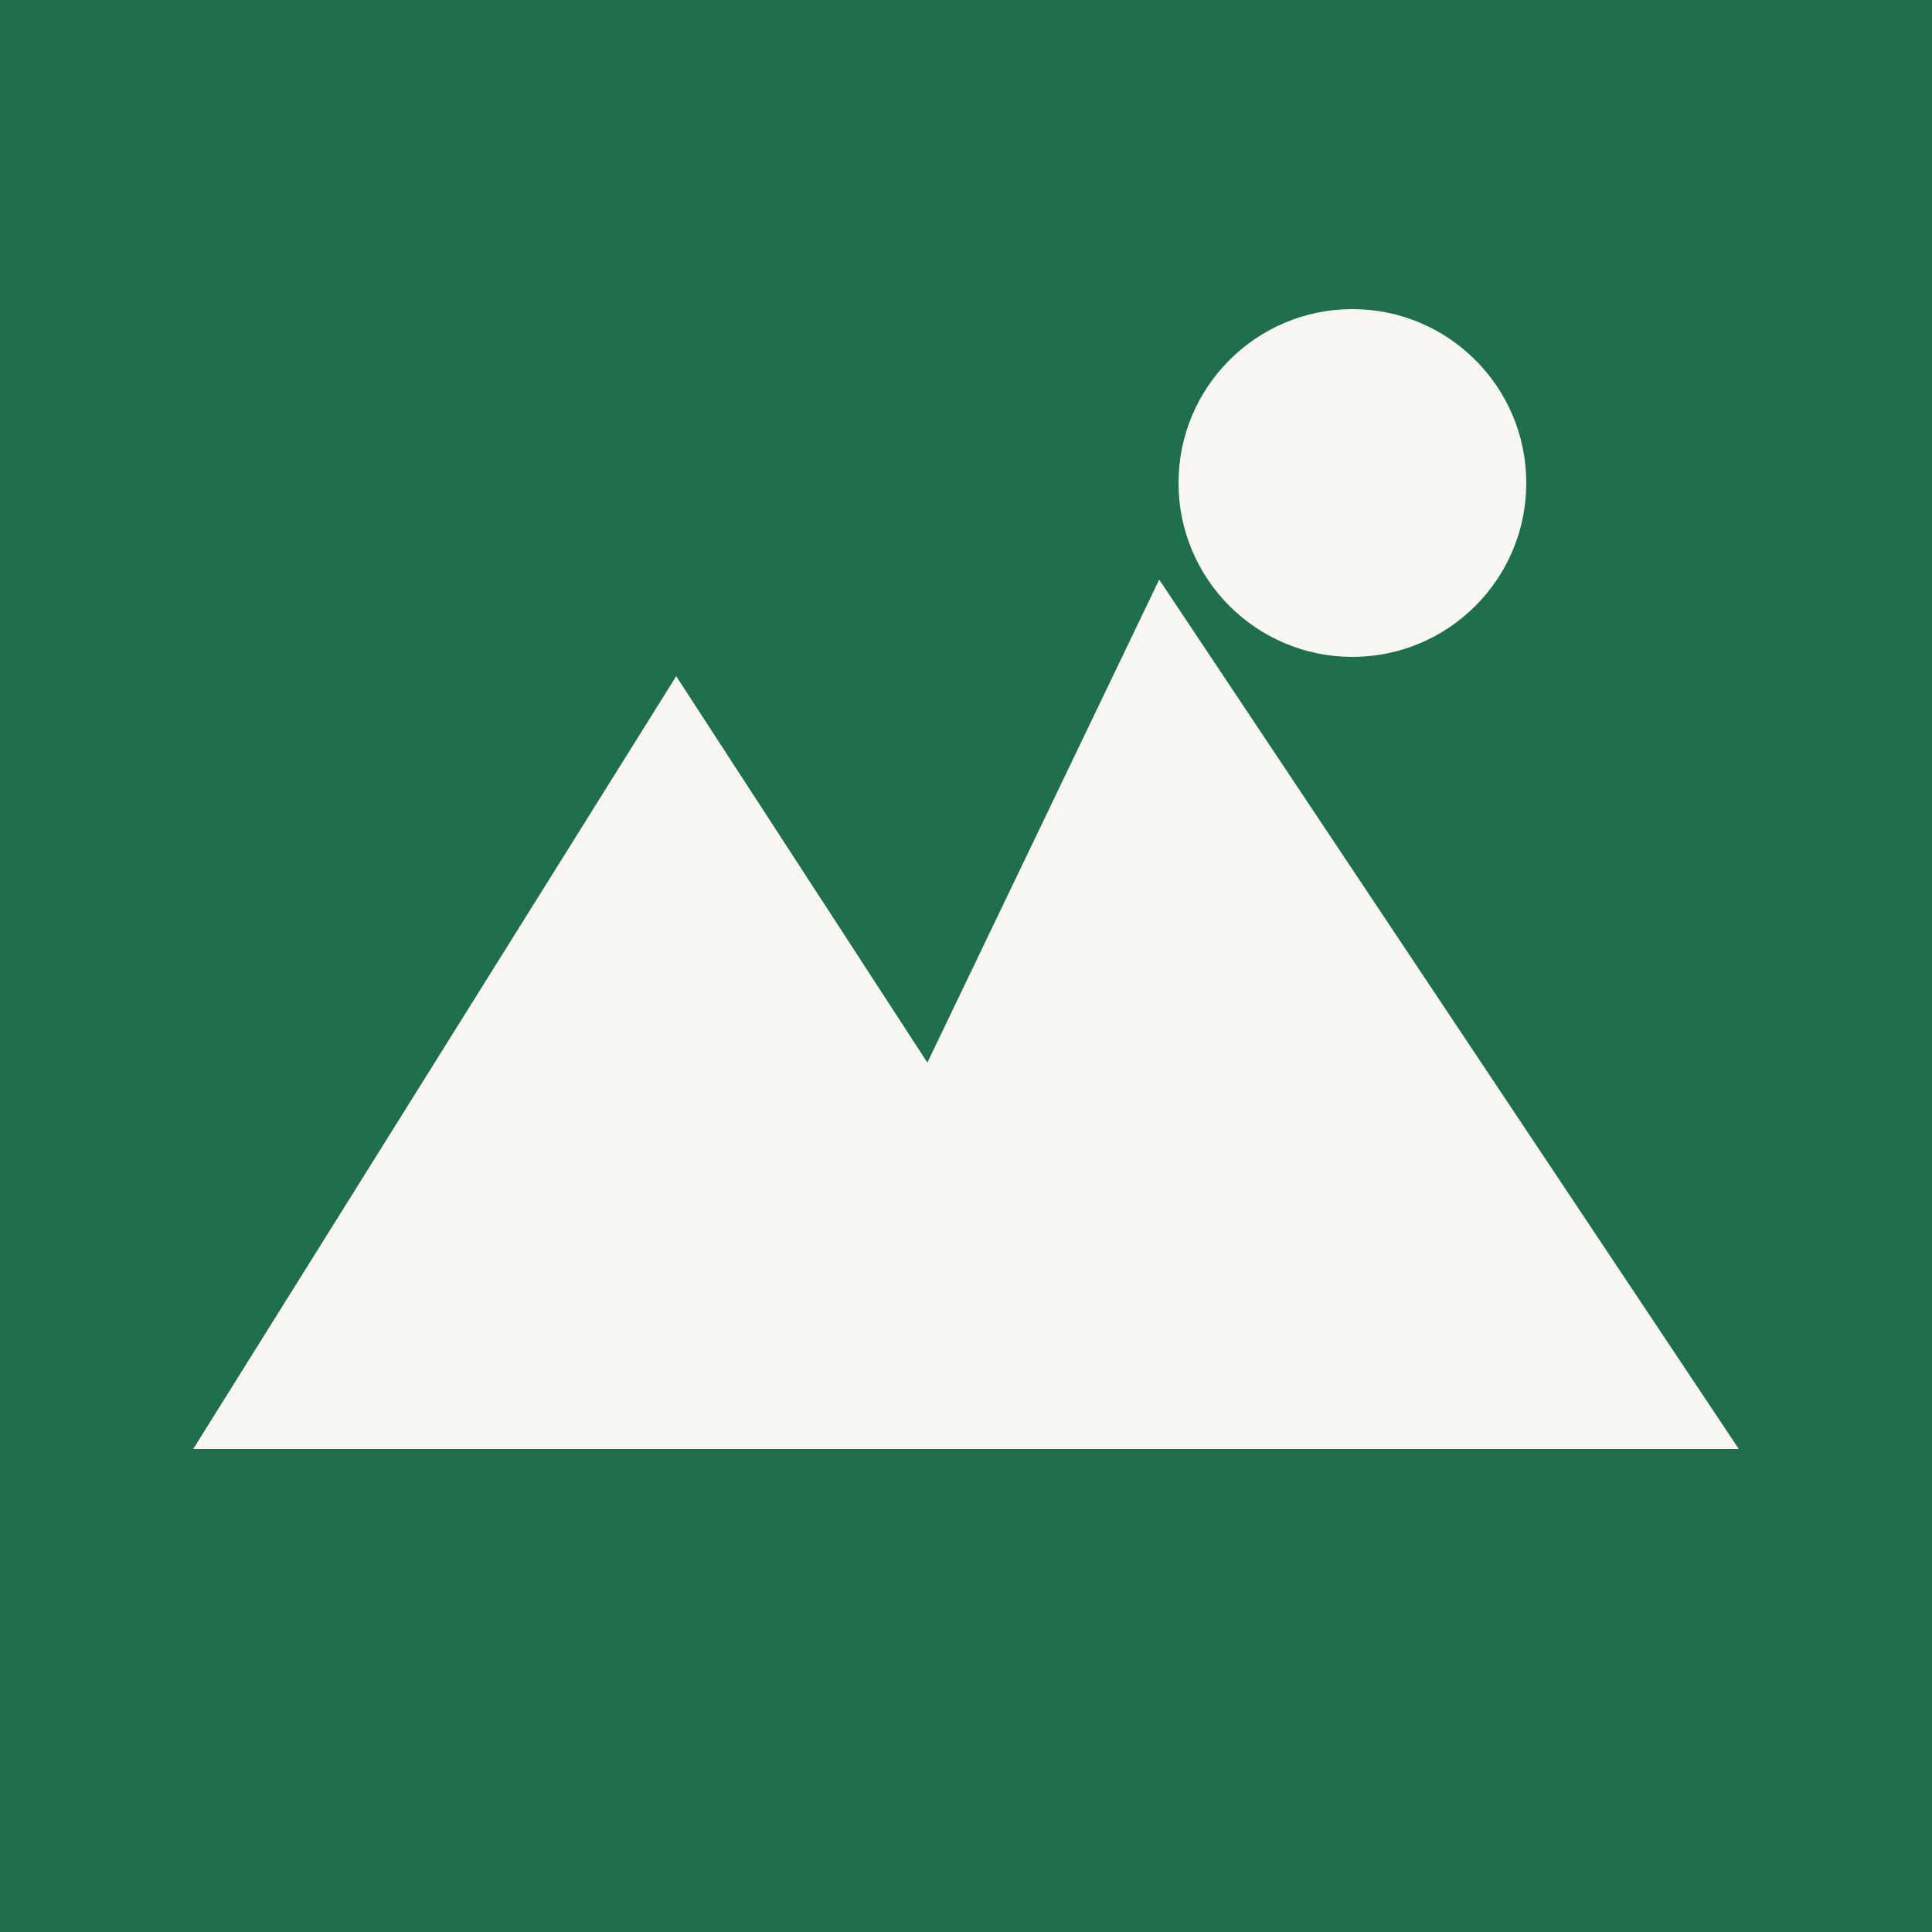
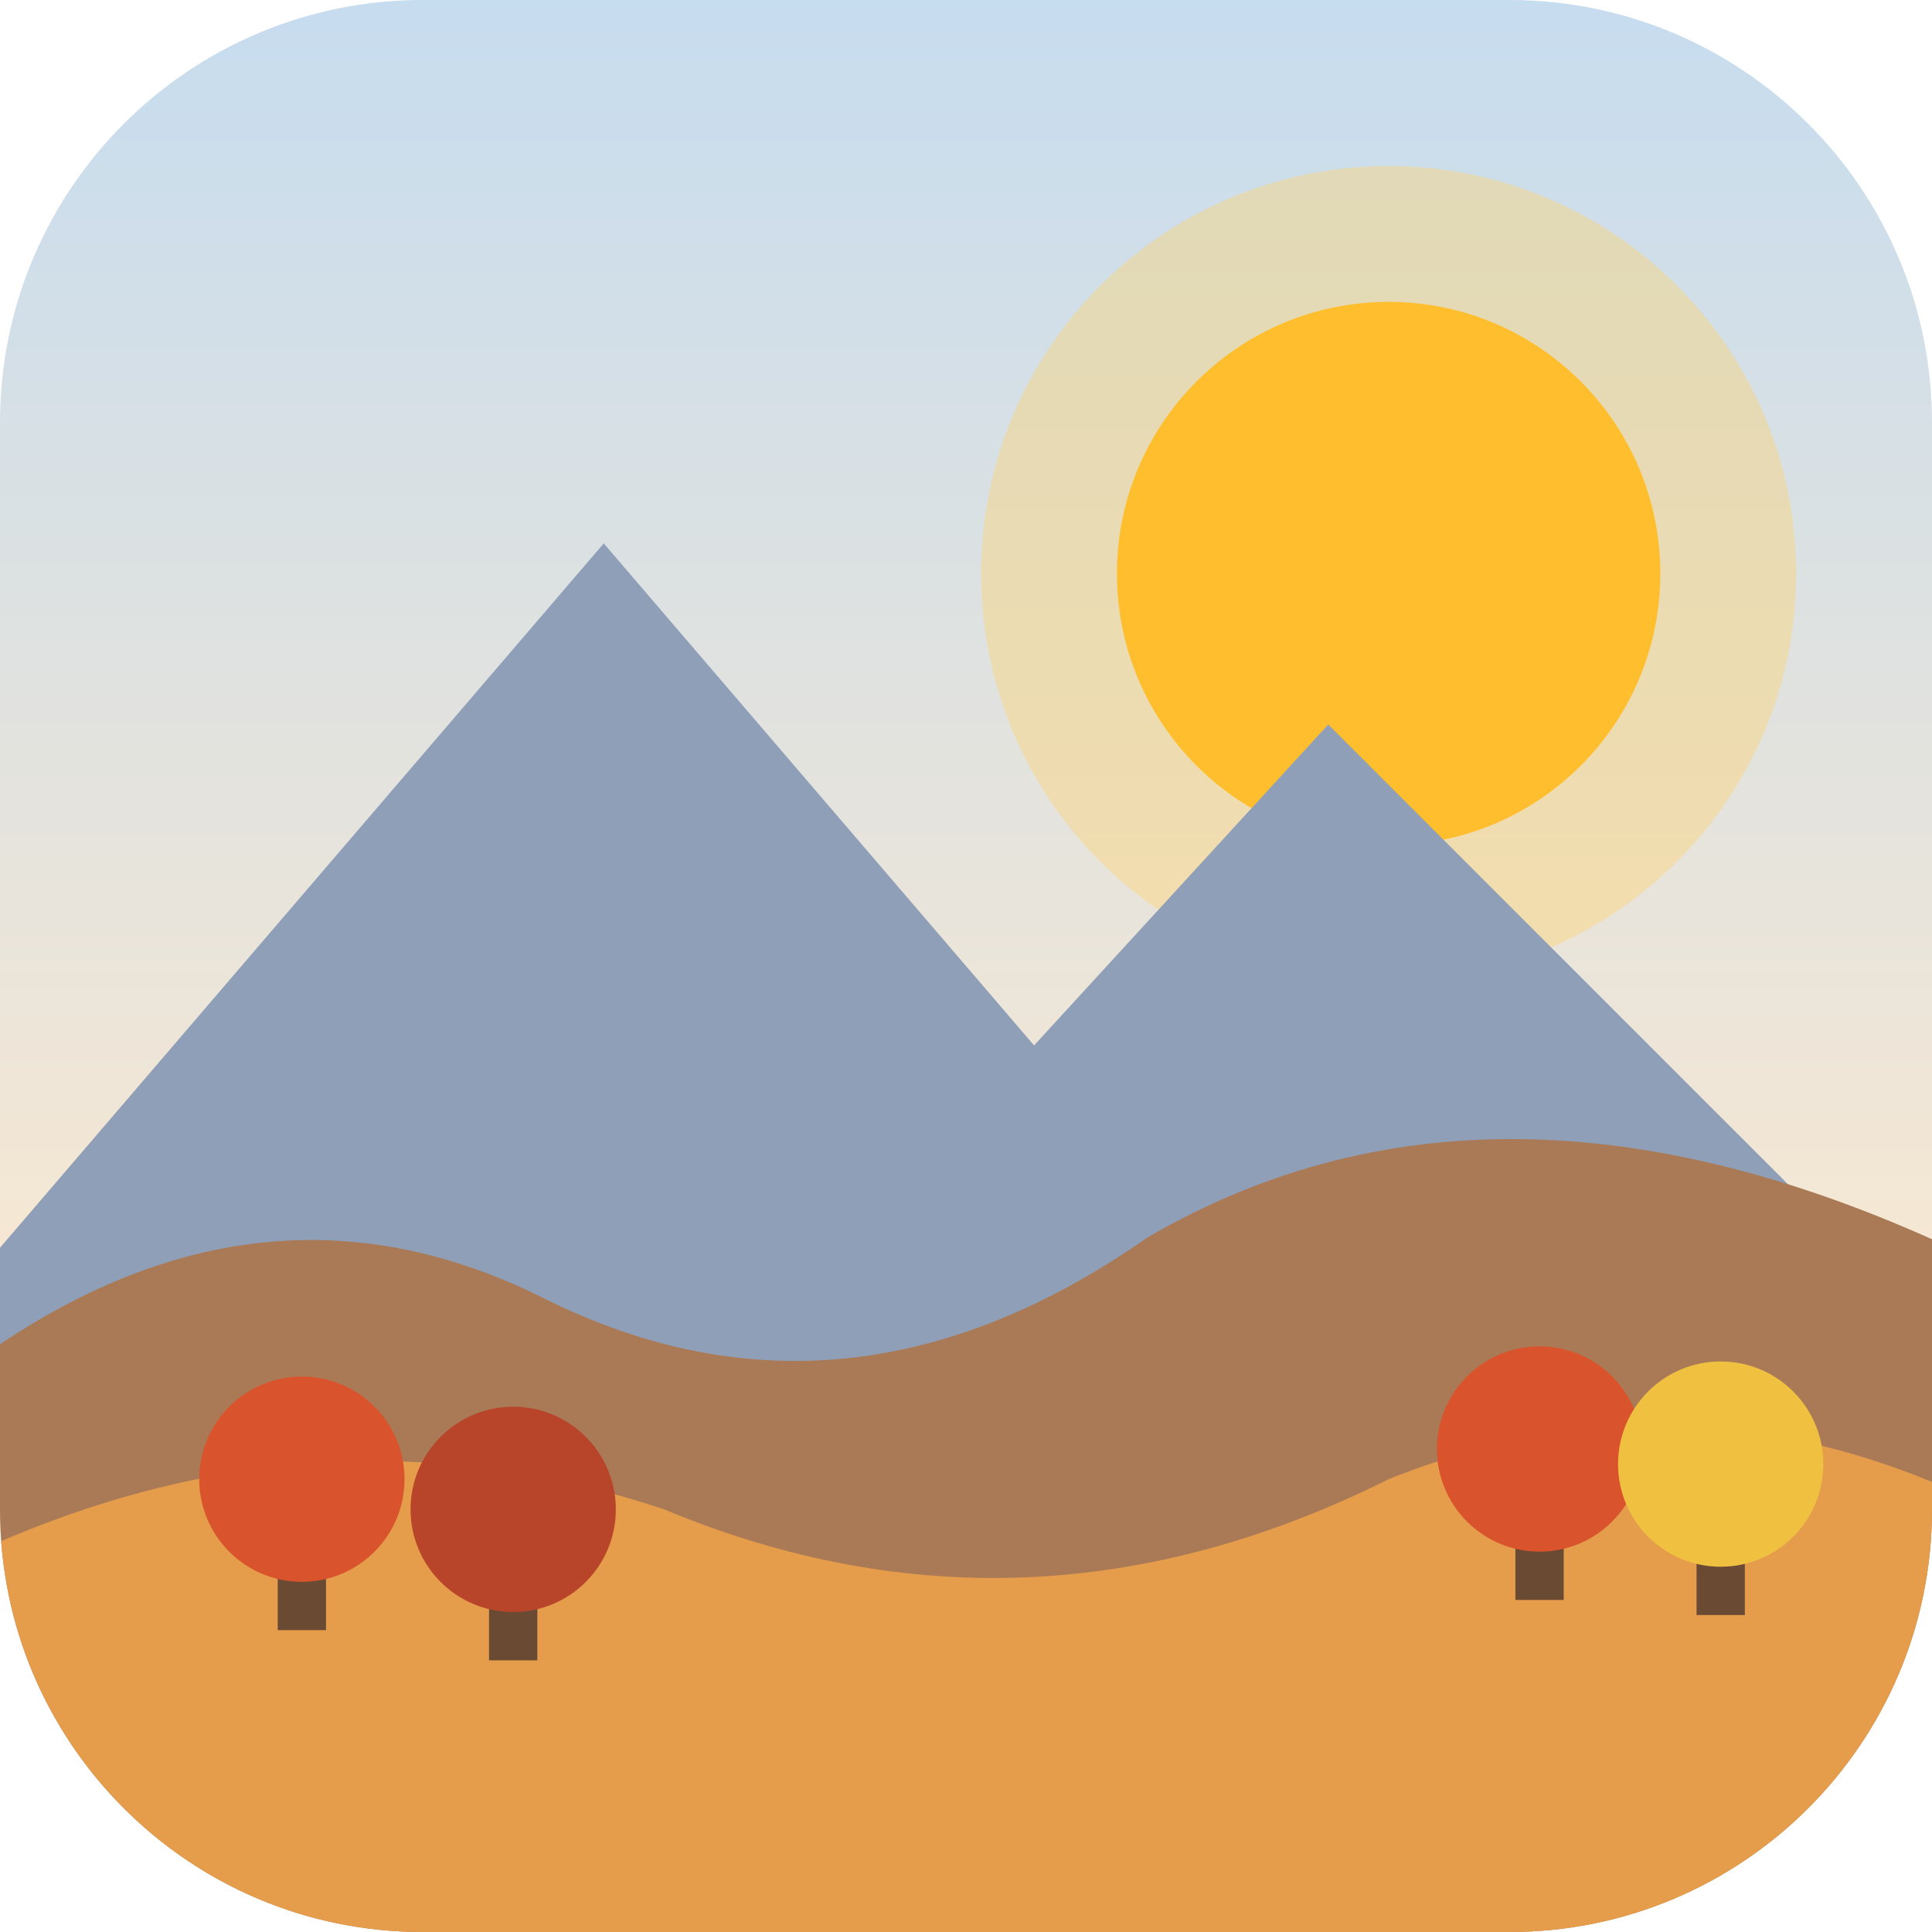
- <svg xmlns="http://www.w3.org/2000/svg" viewBox="0 0 100 100">
-   <rect width="100" height="100" fill="#1f6f4a" />
-   <path d="M10 75 L35 35 L48 55 L60 30 L90 75 Z" fill="#f7f6f2" />
-   <circle cx="70" cy="25" r="9" fill="#f7f6f2" />
+ <svg xmlns="http://www.w3.org/2000/svg" viewBox="0 0 64 64">
+   <defs>
+     <clipPath id="c">
+       <rect width="64" height="64" rx="14" />
+     </clipPath>
+   </defs>
+   <g clip-path="url(#c)">
+     <defs>
+       <linearGradient id="is" x1="0" y1="0" x2="0" y2="1">
+         <stop offset="0" stop-color="#c6dcef" />
+         <stop offset=".75" stop-color="#fde9cf" />
+       </linearGradient>
+     </defs>
+     <rect width="64" height="64" fill="url(#is)" />
+     <circle cx="46" cy="19" r="13.5" fill="#ffd36b" opacity=".4" />
+     <circle cx="46" cy="19" r="9.0" fill="#ffbe2e" />
+     <path d="M-4 46 L20 18 L44 46Z" fill="#8f9fb8" />
+     <path d="M22 48 L44 24 L68 48Z" fill="#8f9fb8" />
+     <path d="M-2 46 Q8 38 18 43 Q28 48 38 41 Q50 34 66 42 L66 64 L-2 64Z" fill="#a97a55" />
+     <path d="M-2 52 Q10 46 22 50 Q34 55 46 49 Q56 45 66 50 L66 64 L-2 64Z" fill="#e59d4c" />
+     <rect x="9.2" y="49" width="1.6" height="5" fill="#6b4a33" />
+     <circle cx="10" cy="49" r="3.4" fill="#d9532c" />
+     <rect x="16.2" y="50" width="1.6" height="5" fill="#6b4a33" />
+     <circle cx="17" cy="50" r="3.4" fill="#b8452a" />
+     <rect x="50.2" y="48" width="1.6" height="5" fill="#6b4a33" />
+     <circle cx="51" cy="48" r="3.4" fill="#d9532c" />
+     <rect x="56.2" y="48.5" width="1.6" height="5" fill="#6b4a33" />
+     <circle cx="57" cy="48.5" r="3.4" fill="#f0c040" />
+   </g>
</svg>
